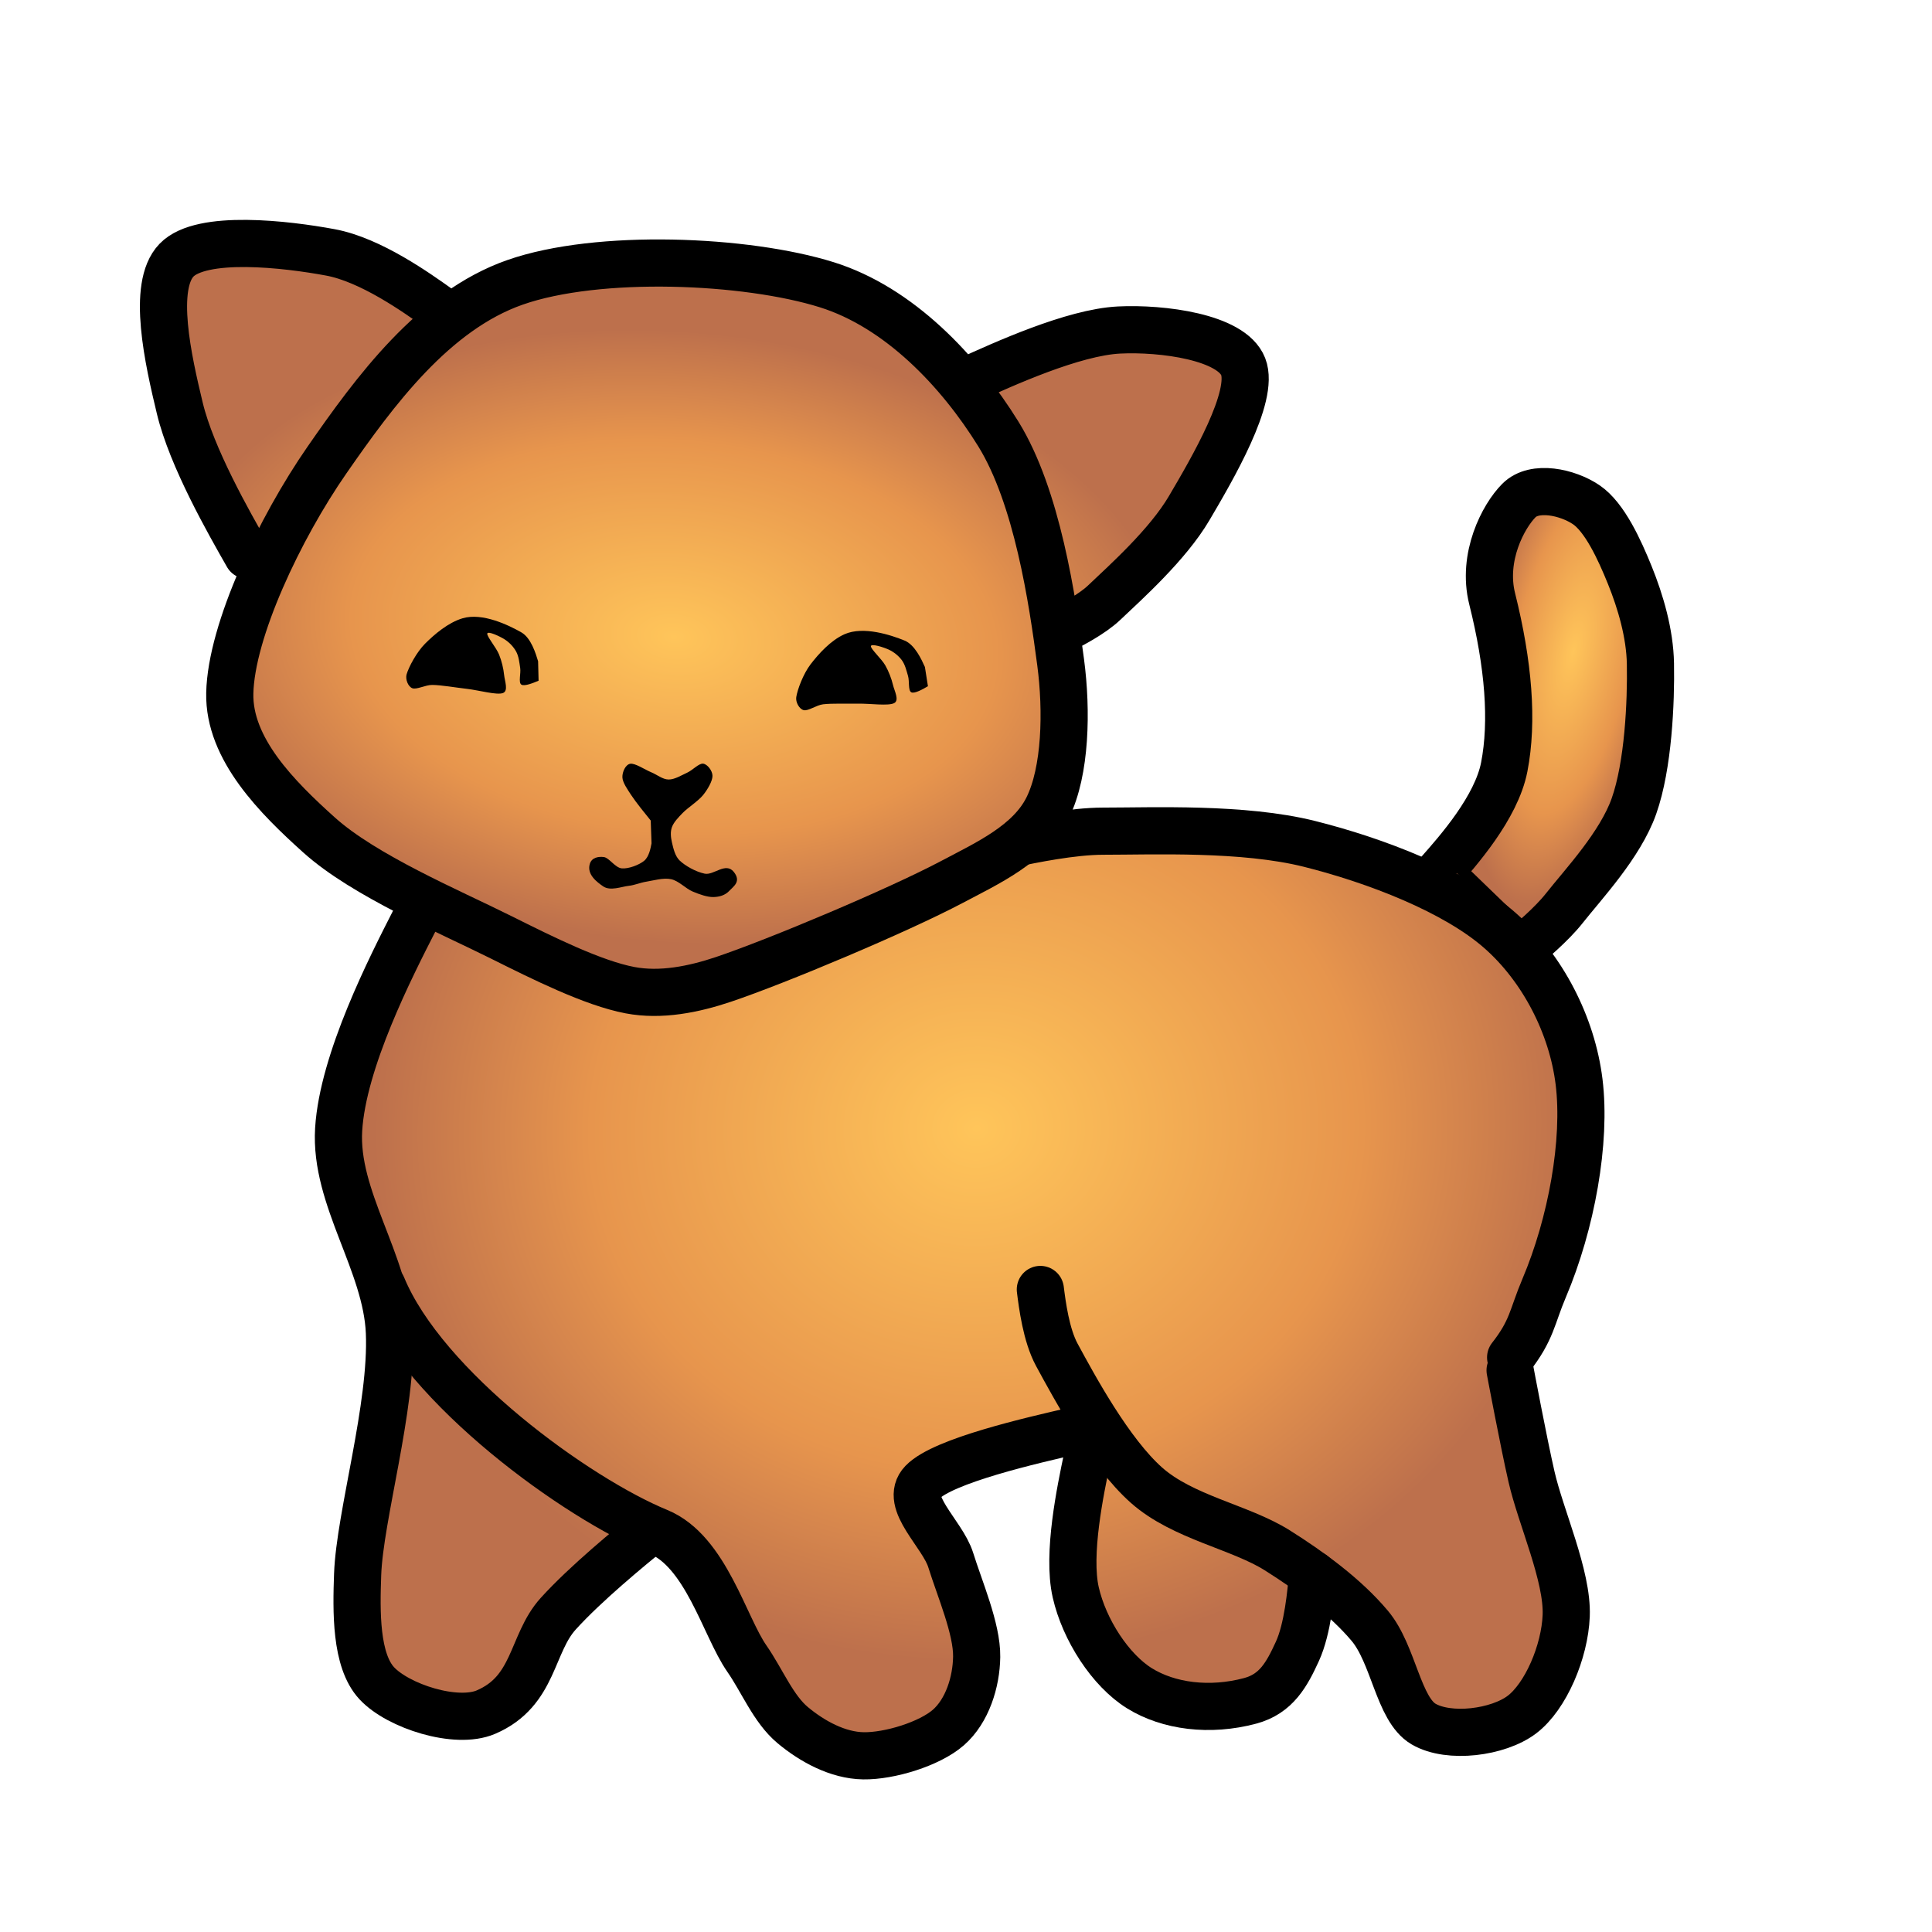
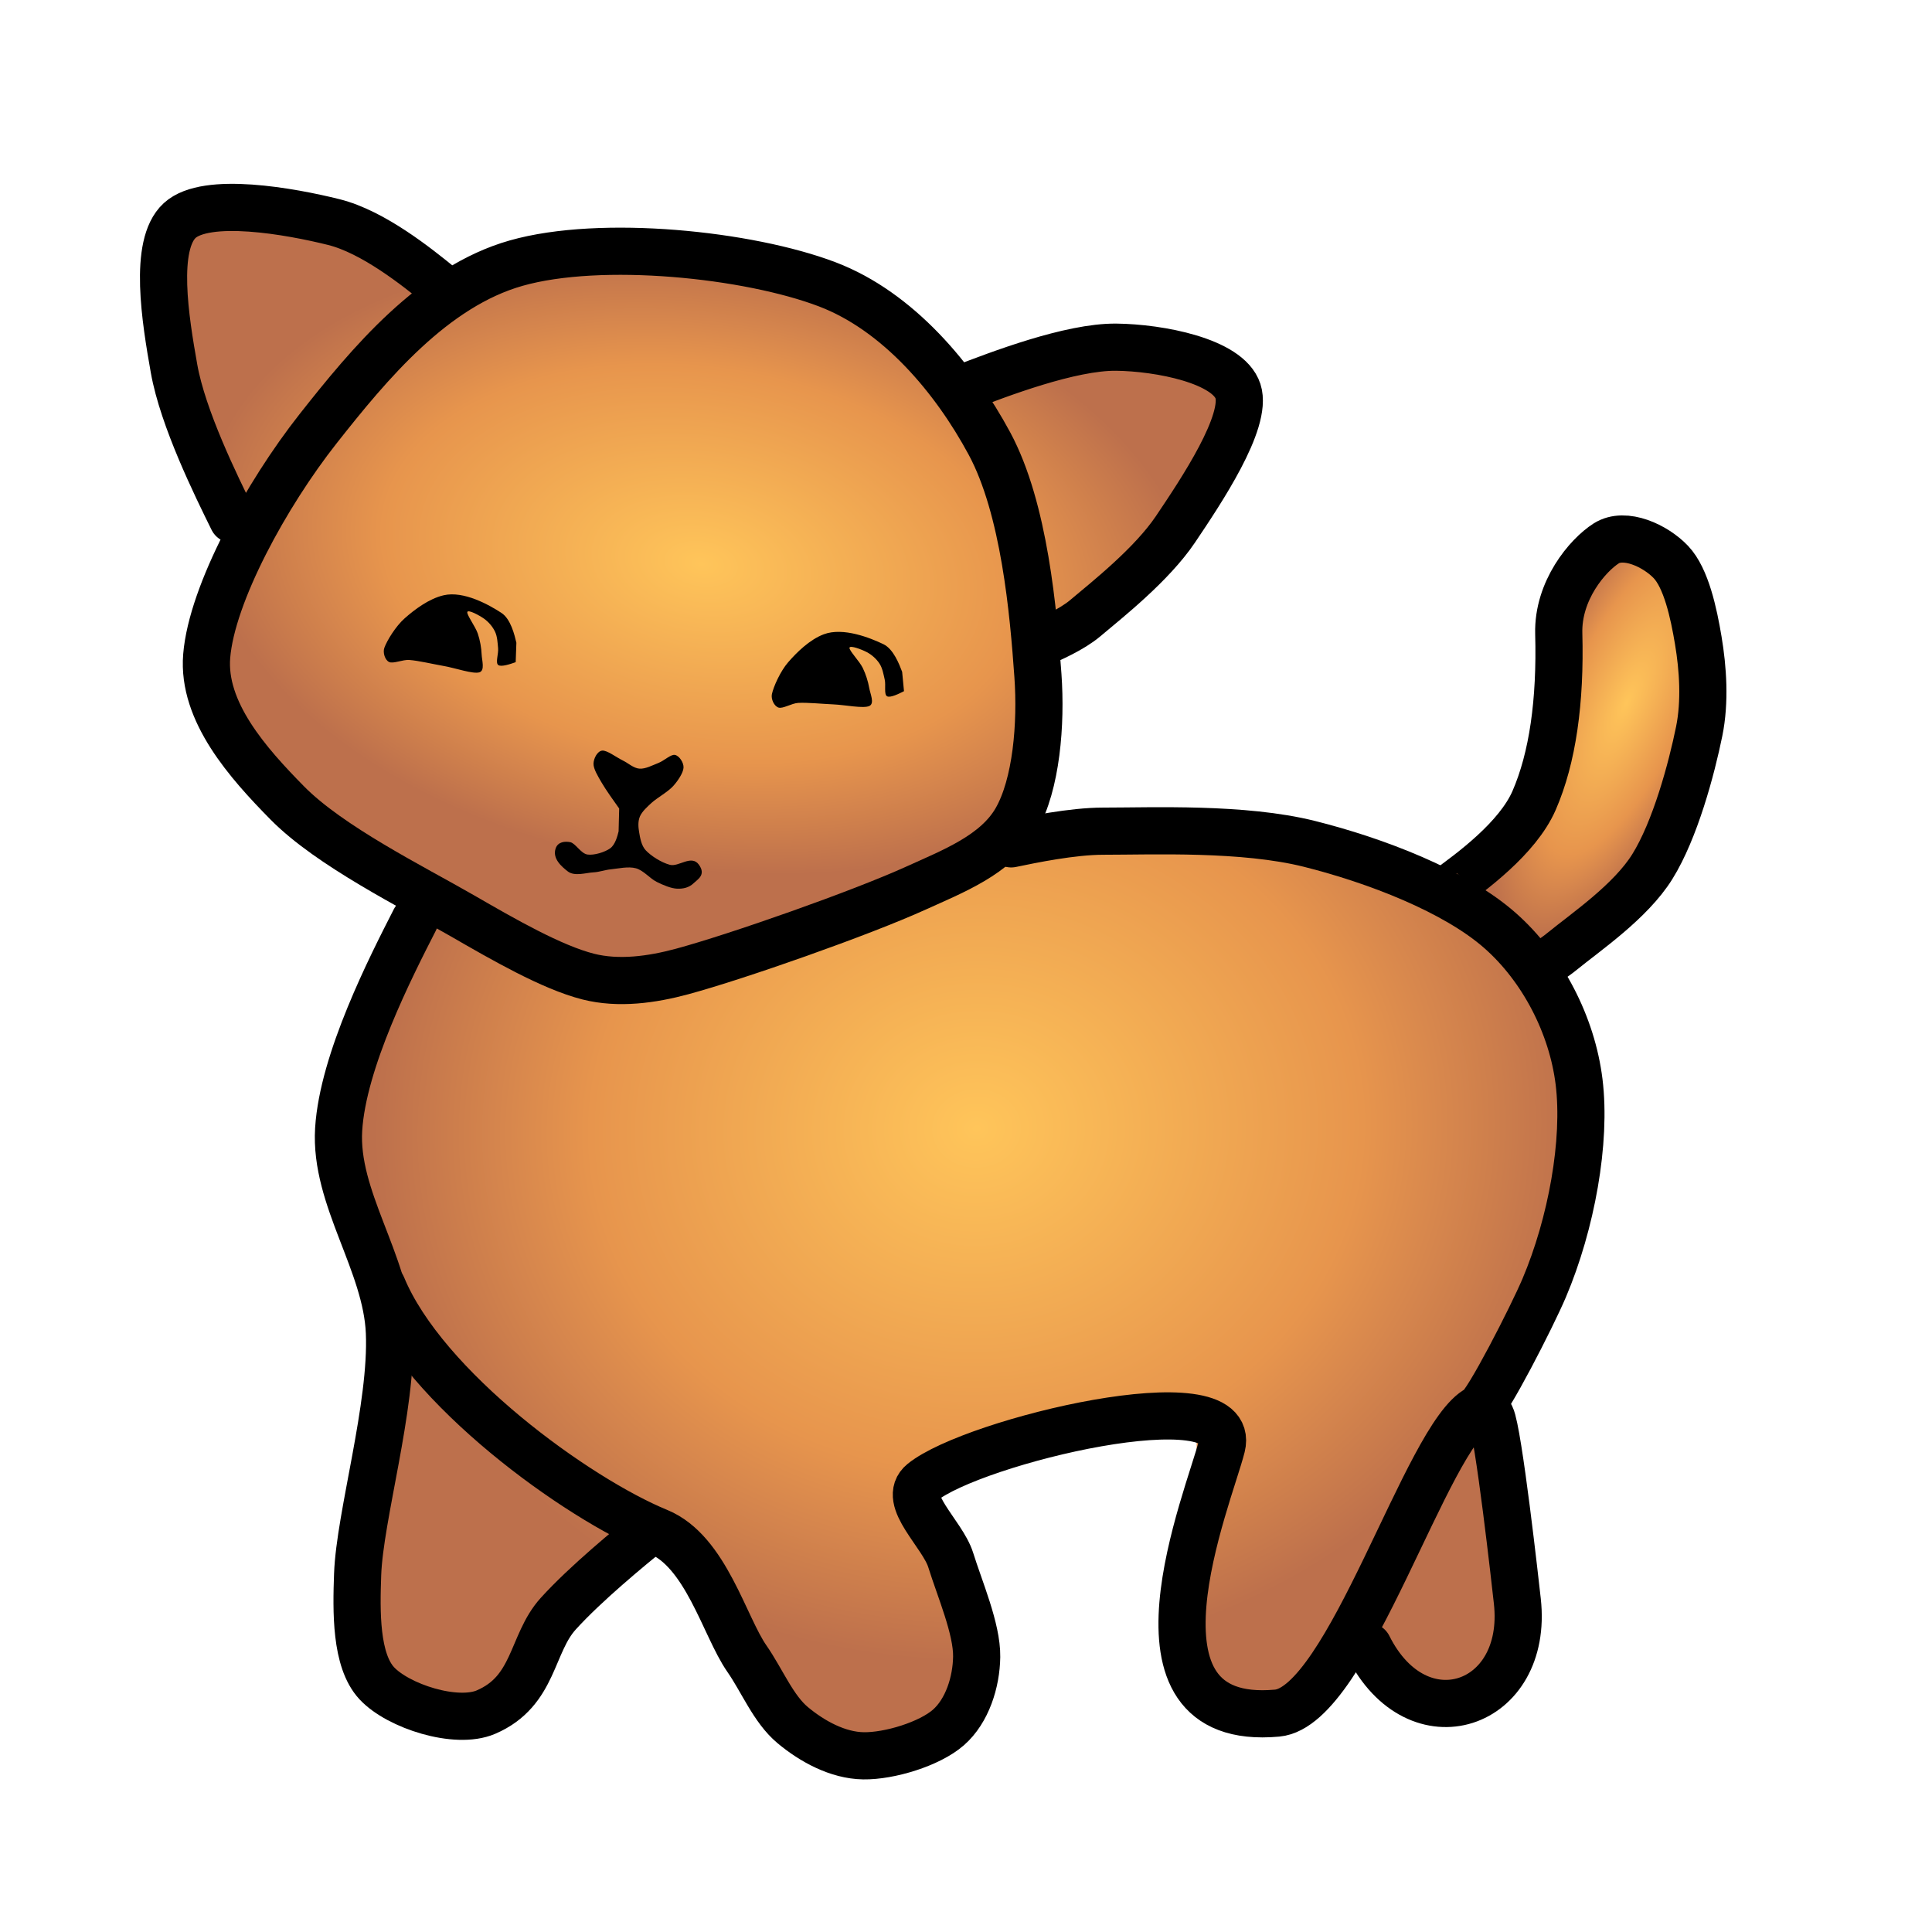
<svg xmlns="http://www.w3.org/2000/svg" width="100%" height="100%" viewBox="0 0 1024 1024" version="1.1" xml:space="preserve" style="fill-rule:evenodd;clip-rule:evenodd;stroke-linecap:round;stroke-linejoin:round;stroke-miterlimit:1.5;">
  <g id="Layer2">
    </g>
  <g id="outline">
    <g>
-       <g transform="matrix(0.979316,0.202337,-0.202337,0.979316,104.1011,-154.2798)">
+       <g transform="matrix(0.912238,0.40966,-0.40966,0.912238,257.866,-273.4021)">
        <path d="M769.681,470.805C777.309,457.511 792.564,430.923 792.315,408.978C792.034,384.332 783.587,355.279 768,322.926C758.1,302.377 764.917,278.854 771.363,269.031C777.808,259.208 795.744,259.503 806.673,263.987C817.603,268.471 828.802,283.729 836.939,295.934C845.346,308.545 853.588,323.995 857.117,339.652C861.6,359.549 866.925,392.617 863.842,415.317C860.901,436.977 845.907,461.276 838.621,475.849C833.754,485.583 824.668,497.029 820.125,502.752M820.125,502.752C803.31,492.103 786.496,481.454 769.681,470.805" style="fill:url(#_Radial1);stroke:black;stroke-width:25px;" />
      </g>
-       <path d="M772.145,462.786C778.877,468.414 784.024,479.423 786.408,480.615C797.7,486.261 806.176,497.75 810.951,505.539C810.545,506.86 810.273,508.238 810.158,509.684C808.492,530.726 836.391,563.475 835.158,592.184C833.7,626.142 806.2,683.226 801.408,713.434C798.264,733.255 802.153,753.821 806.408,773.434C811.2,795.517 828.492,824.892 830.158,845.934C831.619,864.37 824.117,888.226 816.408,899.684C809.749,909.584 795.838,914.478 783.908,914.684C771.825,914.892 754.333,910.427 743.908,900.934C729.207,887.545 706.021,836.795 695.7,834.353C685.379,831.912 690.624,874.615 681.981,886.285C673.607,897.591 656.231,901.722 643.844,904.371C632.027,906.899 616.667,910.238 607.658,902.184C595.204,891.05 573.7,858.399 569.116,837.565C564.72,817.582 583.11,788.914 580.158,777.184C577.683,767.344 561.388,769.017 551.408,767.184C541.2,765.309 527.986,760.006 518.908,765.934C508.7,772.601 476.466,793.714 490.158,807.184C500.705,817.558 507.174,822.943 512.594,833.061C534.084,873.184 505.641,910.362 487.532,924.835C468.724,939.866 452.471,930.192 412.658,892.184C397.241,877.465 362.45,822.809 347.658,813.434C338.447,807.596 336.191,844.793 323.908,835.934C298.492,817.601 293.7,895.726 273.908,905.934C254.117,916.142 218.7,906.559 205.158,897.184C191.697,887.865 193.689,866.024 192.658,849.684C191.2,826.559 195.575,786.351 196.408,758.434C197.167,733.025 200.905,707.396 197.658,682.184C194.117,654.684 171.087,623.68 175.158,593.434C179.533,560.934 198.908,499.059 223.908,487.184C248.908,475.309 295.158,517.184 325.158,522.184C351.103,526.508 379.616,527.27 403.908,517.184C439.533,502.392 508.7,446.142 538.908,433.434C553.304,427.378 569.623,439.331 585.158,440.934C611.408,443.642 665.575,445.934 696.408,449.684C721.232,452.703 754.95,467.184 770.158,463.434C770.85,463.263 771.512,463.046 772.145,462.786Z" style="fill:url(#_Radial2);" />
+       <path d="M581.102,751.776C574.641,754.906 558.925,768.564 551.408,767.184C541.2,765.309 527.986,760.006 518.908,765.934C508.7,772.601 476.466,793.714 490.158,807.184C500.705,817.558 507.174,822.943 512.594,833.061C534.084,873.184 505.641,910.362 487.532,924.835C468.724,939.866 452.471,930.192 412.658,892.184C397.241,877.465 362.45,822.809 347.658,813.434C338.447,807.596 336.191,844.793 323.908,835.934C298.492,817.601 293.7,895.726 273.908,905.934C254.117,916.142 218.7,906.559 205.158,897.184C191.697,887.865 193.689,866.024 192.658,849.684C191.2,826.559 195.575,786.351 196.408,758.434C197.167,733.025 200.905,707.396 197.658,682.184C194.117,654.684 171.087,623.68 175.158,593.434C179.533,560.934 198.908,499.059 223.908,487.184C248.908,475.309 295.158,517.184 325.158,522.184C351.103,526.508 374.283,515.27 398.575,505.184C434.2,490.392 508.7,446.142 538.908,433.434C553.304,427.378 569.623,439.331 585.158,440.934C611.408,443.642 665.575,445.934 696.408,449.684C721.232,452.703 754.95,467.184 770.158,463.434C770.85,463.263 771.512,463.046 772.145,462.786C778.877,468.414 784.024,479.423 786.408,480.615C797.7,486.261 806.176,497.75 810.951,505.539C810.545,506.86 810.273,508.238 810.158,509.684C808.492,530.726 836.391,563.475 835.158,592.184C833.7,626.142 806.2,683.226 801.408,713.434C798.264,733.255 786.153,758.821 790.408,778.434C795.2,800.517 801.492,838.892 803.158,859.934C804.619,878.37 802.117,877.226 794.408,888.684C787.749,898.584 789.838,900.478 777.908,900.684C765.825,900.892 754.333,910.427 743.908,900.934C729.207,887.545 736.287,849.719 725.7,850.353C716.379,850.912 703.624,889.615 694.981,901.285C686.607,912.591 656.231,901.722 643.844,904.371C642.62,904.633 641.359,904.904 640.07,905.169C628.914,907.468 649.734,907.404 641.658,900.184C629.204,889.05 640.7,844.399 636.116,823.565C631.72,803.582 636.11,760.914 633.159,749.184C632.547,746.755 597.094,744.028 581.102,751.776Z" style="fill:url(#_Radial2);" />
      <path d="M219.849,487.619C207.145,512.467 181.736,562.163 179.494,598.594C177.252,635.026 204.823,669.266 206.397,706.207C208.073,745.525 190.662,803.507 189.55,834.505C188.851,854.019 188.395,880.035 199.728,892.194C211.061,904.353 241.766,914.224 257.548,907.461C283.577,896.307 281.398,871.263 295.901,855.271C310.512,839.158 333.648,820.244 345.216,810.787" style="fill:none;stroke:black;stroke-width:25px;" />
-       <path d="M800.664,719.457C812.072,704.9 811.931,698.017 818.443,682.667C832.874,648.652 840.833,604.946 836.939,573.373C833.25,543.46 817.68,513.169 795.08,493.228C771.26,472.21 729.076,456.046 694.016,447.264C658.957,438.483 611.065,440.539 584.723,440.539C568.315,440.539 546.745,445.022 535.961,447.264" style="fill:none;stroke:black;stroke-width:25px;" />
-       <path d="M576.207,772.895C572.651,789.814 565.54,823.653 570.158,843.973C574.667,863.809 588.501,885.229 603.918,894.812C619.335,904.396 641.202,907.238 662.658,901.473C676.501,897.754 682.073,887.426 687.659,875.223C693.153,863.22 694.851,843.975 695.7,834.353" style="fill:none;stroke:black;stroke-width:25px;" />
-       <path d="M551.403,683.444C552.421,691.493 554.456,707.593 560.127,718.051C569.503,735.341 588.184,769.909 607.658,787.184C626.967,804.312 657.255,809.287 676.972,821.702C694.808,832.932 713.034,846.325 725.964,861.674C738.73,876.83 741.097,905.952 754.548,913.799C768,921.646 794.078,918.326 806.673,908.755C819.269,899.183 829.358,875.487 830.122,856.372C830.963,835.354 816.675,804.326 811.718,782.646C807.447,763.968 800.379,726.296 800.379,726.296" style="fill:none;stroke:black;stroke-width:25px;" />
-       <path d="M202.658,681.865C224.978,735.829 305.719,794.116 348.908,811.865C374.177,822.25 383.956,861.978 395.831,879.062C403.988,890.796 409.854,905.773 420.158,914.365C430.463,922.957 444.037,930.409 457.658,930.615C471.408,930.823 492.658,924.365 502.658,915.615C512.658,906.865 517.469,891.577 517.658,878.115C517.867,863.323 508.7,842.282 503.908,826.865C499.566,812.894 478.756,796.151 488.908,785.615C499.95,774.157 546.756,763.462 570.158,758.115" style="fill:none;stroke:black;stroke-width:25px;" />
+       <path d="M202.658,681.865C224.978,735.829 305.719,794.116 348.908,811.865C374.177,822.25 383.956,861.978 395.831,879.062C403.988,890.796 409.854,905.773 420.158,914.365C430.463,922.957 444.037,930.409 457.658,930.615C471.408,930.823 492.658,924.365 502.658,915.615C512.658,906.865 517.469,891.577 517.658,878.115C517.867,863.323 508.7,842.282 503.908,826.865C499.566,812.894 477.554,794.843 488.908,785.615C515.805,763.756 656.681,730.143 647.552,766.658C640.876,793.362 589.521,915.933 676.885,907.991C714.857,904.539 756.313,760.277 783.552,746.658C788.219,744.324 811.931,698.017 818.443,682.667C832.874,648.652 840.833,604.946 836.939,573.373C833.25,543.46 817.68,513.169 795.08,493.228C771.26,472.21 729.076,456.046 694.016,447.264C658.957,438.483 611.065,440.539 584.723,440.539C568.315,440.539 546.745,445.022 535.961,447.264" style="fill:none;stroke:black;stroke-width:25px;" />
+       <path d="M725.219,872.658C751.281,924.782 810.45,904.741 804.219,848.658C803.344,840.787 794.218,758.657 790.219,750.658" style="fill:none;stroke:black;stroke-width:25px;" />
    </g>
-     <g transform="matrix(0.996025,0.089078,-0.089078,0.996025,31.20167,-30.64921)">
+     <g transform="matrix(0.988828,0.149064,-0.149064,0.988828,43.16912,-55.11114)">
      <path d="M125.158,388.434C125.575,375.309 137.45,349.684 136.408,334.684C135.479,321.298 124.959,310.41 118.908,298.434C108.908,278.642 83.7,237.601 76.408,215.934C71.356,200.922 67.867,179.476 75.158,168.434C82.45,157.392 103.924,150.397 120.158,149.684C139.117,148.851 171.825,158.017 188.908,163.434C201.176,167.324 209.881,183.717 222.658,182.184C238.283,180.309 260.647,156.12 282.658,152.184C314.117,146.559 378.492,144.684 411.408,148.434C435.781,151.21 464.533,167.392 480.158,174.684C489.376,178.986 495.141,193.952 505.158,192.184C519.325,189.684 544.95,164.892 565.158,159.684C584.933,154.587 613.283,156.351 626.408,160.934C636.337,164.401 645.57,176.8 643.908,187.184C641.408,202.809 624.117,233.851 611.408,254.684C598.866,275.244 575.783,294.892 567.658,312.184C561.064,326.218 565.323,343.158 562.658,358.434C559.533,376.351 560.473,402.245 548.908,419.684C535.783,439.476 508.629,462.161 483.908,477.184C456.825,493.642 413.7,510.101 386.408,518.434C365.104,524.939 341.802,532.449 320.158,527.184C289.325,519.684 232.45,492.392 201.408,473.434C175.717,457.743 146.617,427.601 133.908,413.434C128.013,406.862 124.878,397.258 125.158,388.434Z" style="fill:url(#_Radial3);" />
-       <path d="M256.841,158.056C215.263,176.93 187.902,222.231 166.043,260.624C144.184,299.017 123.446,355.345 125.688,388.414C127.69,417.94 155.819,441.278 179.494,459.034C205.276,478.371 251.796,493.224 280.381,504.433C303.322,513.43 331.105,524.331 351.002,526.292C367.52,527.921 384.564,522.873 399.764,516.204C427.227,504.153 488.6,471.645 515.783,453.99C533.744,442.325 555.102,430.232 562.864,410.273C570.71,390.095 568.503,358.084 562.864,332.926C555.577,300.418 542.686,246.612 519.146,215.225C495.606,183.838 460.838,153.151 421.622,144.604C377.905,135.076 299.437,138.719 256.841,158.056ZM500.65,188.322C518.399,178.233 553.896,158.056 577.997,154.693C600.641,151.533 637.688,153.011 645.254,168.144C652.821,183.277 633.765,223.632 623.396,245.491C613.787,265.747 593.41,287.527 583.041,299.297C576.964,306.195 566.443,312.806 561.182,316.112M128.519,314.764C117.155,298.43 94.427,265.763 85.862,240.355C77.473,215.467 65.11,177.216 77.13,162.314C89.15,147.412 134.443,148.71 157.981,150.943C179.688,153.002 205.47,168.143 218.361,175.713" style="fill:none;stroke:black;stroke-width:25px;" />
+       <path d="M256.841,158.056C215.263,176.93 187.902,222.231 166.043,260.624C144.184,299.017 123.446,355.345 125.688,388.414C127.69,417.94 155.819,441.278 179.494,459.034C205.276,478.371 251.796,493.224 280.381,504.433C303.322,513.43 331.105,524.331 351.002,526.292C367.52,527.921 384.564,522.873 399.764,516.204C427.227,504.153 488.6,471.645 515.783,453.99C533.744,442.325 555.102,430.232 562.864,410.273C570.71,390.095 568.503,358.084 562.864,332.926C555.577,300.418 542.686,246.612 519.146,215.225C495.606,183.838 460.838,153.151 421.622,144.604C377.905,135.076 299.437,138.719 256.841,158.056ZM500.65,188.322C518.399,178.233 553.896,158.056 577.997,154.693C600.641,151.533 637.688,153.011 645.254,168.144C652.821,183.277 633.765,223.632 623.396,245.491C613.787,265.747 593.41,287.527 583.041,299.297C576.964,306.195 566.443,312.806 561.182,316.112M128.519,314.764C117.155,298.43 94.427,265.763 85.862,240.355C77.501,215.55 65.11,177.216 77.13,162.314C89.15,147.412 134.443,148.71 157.981,150.943C179.639,152.997 205.454,168.141 218.361,175.713" style="fill:none;stroke:black;stroke-width:25px;" />
      <g>
        <path d="M491.419,341.755C489.299,337.999 485.057,330.485 479.419,328.755C472.086,326.505 457.003,322.922 447.419,328.255C440.414,332.154 434.669,339.839 430.919,345.755C427.534,351.097 425.169,359.672 424.919,363.755C424.758,366.386 427.003,369.839 429.419,370.255C431.836,370.672 435.906,366.995 439.419,366.255C444.169,365.255 451.752,364.913 457.919,364.255C464.169,363.589 474.003,364.172 476.919,362.255C479.599,360.495 476.433,355.797 475.419,352.755C474.336,349.505 472.541,345.819 470.419,342.755C468.169,339.505 461.753,334.672 461.919,333.255C462.086,331.839 468.586,333.255 471.419,334.255C474.253,335.255 477.003,337.089 478.919,339.255C480.836,341.422 481.836,344.505 482.919,347.255C484.002,350.003 483.586,355.005 485.419,355.755C487.253,356.505 491.697,353.339 493.919,351.755" />
        <g transform="matrix(0.99142,0.130717,-0.130717,0.99142,-155.5841,-46.06843)">
          <path d="M491.419,341.755C489.299,337.999 485.057,330.485 479.419,328.755C472.086,326.505 457.003,322.922 447.419,328.255C440.414,332.154 434.669,339.839 430.919,345.755C427.534,351.097 425.169,359.672 424.919,363.755C424.758,366.386 427.003,369.839 429.419,370.255C431.836,370.672 435.906,366.995 439.419,366.255C444.169,365.255 451.752,364.913 457.919,364.255C464.169,363.589 474.003,364.172 476.919,362.255C479.599,360.495 476.433,355.797 475.419,352.755C474.336,349.505 472.541,345.819 470.419,342.755C468.169,339.505 461.753,334.672 461.919,333.255C462.086,331.839 468.586,333.255 471.419,334.255C474.253,335.255 477.003,337.089 478.919,339.255C480.836,341.422 481.836,344.505 482.919,347.255C484.002,350.003 483.586,355.005 485.419,355.755C487.253,356.505 491.697,353.339 493.919,351.755" />
        </g>
        <path d="M353.919,435.755C351.03,432.783 345.253,426.839 342.419,423.255C340.239,420.497 337.253,417.005 336.919,414.255C336.587,411.517 337.919,407.422 340.419,406.755C342.919,406.089 348.419,409.172 351.919,410.255C355.092,411.237 358.253,413.505 361.419,413.255C364.586,413.005 368.003,410.422 370.919,408.755C373.729,407.15 376.669,403.172 378.919,403.255C381.169,403.339 384.174,406.553 384.419,409.255C384.669,412.005 382.497,416.639 380.419,419.755C378.086,423.255 372.919,427.172 370.419,430.255C368.439,432.698 366.123,435.559 365.419,438.255C364.728,440.905 365.337,443.833 366.195,446.433C367.146,449.314 368.418,453.398 371.125,455.54C374.246,458.011 380.083,460.695 384.919,461.255C389.756,461.815 395.383,454.024 400.144,458.9C404.819,463.689 400.583,466.717 398.859,468.994C396.758,471.767 393.724,472.831 390.681,473.185C387.441,473.562 383.047,472.414 379.419,471.255C375.542,470.017 371.586,466.255 367.419,465.755C363.253,465.255 358.086,467.339 354.419,468.255C351.351,469.022 348.52,470.635 345.419,471.255C341.669,472.005 335.917,475.018 331.919,472.755C328.484,470.811 322.686,467.315 323.788,461.605C324.492,457.963 328.138,457.131 330.919,457.255C333.777,457.383 337.35,462.372 340.933,462.372C344.517,462.372 350.005,459.691 352.419,457.255C354.757,454.897 355.199,450.136 355.419,447.755" />
      </g>
    </g>
  </g>
  <defs>
    <radialGradient id="_Radial1" cx="0" cy="0" r="1" gradientUnits="userSpaceOnUse" gradientTransform="matrix(49.05785,-1.23843,0.196159,136.1737,815.7693,341.6209)">
      <stop offset="0" style="stop-color:rgb(255,197,90);stop-opacity:1" />
      <stop offset="0.64" style="stop-color:rgb(231,149,77);stop-opacity:1" />
      <stop offset="1" style="stop-color:rgb(189,112,76);stop-opacity:1" />
    </radialGradient>
    <radialGradient id="_Radial2" cx="0" cy="0" r="1" gradientUnits="userSpaceOnUse" gradientTransform="matrix(318.4696,-2.560569,1.27341,281.5519,517.1773,598.4411)">
      <stop offset="0" style="stop-color:rgb(255,197,90);stop-opacity:1" />
      <stop offset="0.64" style="stop-color:rgb(231,149,77);stop-opacity:1" />
      <stop offset="1" style="stop-color:rgb(189,112,76);stop-opacity:1" />
    </radialGradient>
-     <radialGradient id="_Radial3" cx="0" cy="0" r="1" gradientUnits="userSpaceOnUse" gradientTransform="matrix(266.3866,-1.472566,1.065155,161.9186,357.5473,337.7204)">
+     <radialGradient id="_Radial3" cx="0" cy="0" r="1" gradientUnits="userSpaceOnUse" gradientTransform="matrix(266.3866,-1.472566,1.065155,161.9186,377.6288,300.9832)">
      <stop offset="0" style="stop-color:rgb(255,197,90);stop-opacity:1" />
      <stop offset="0.64" style="stop-color:rgb(231,149,77);stop-opacity:1" />
      <stop offset="1" style="stop-color:rgb(189,112,76);stop-opacity:1" />
    </radialGradient>
  </defs>
</svg>
